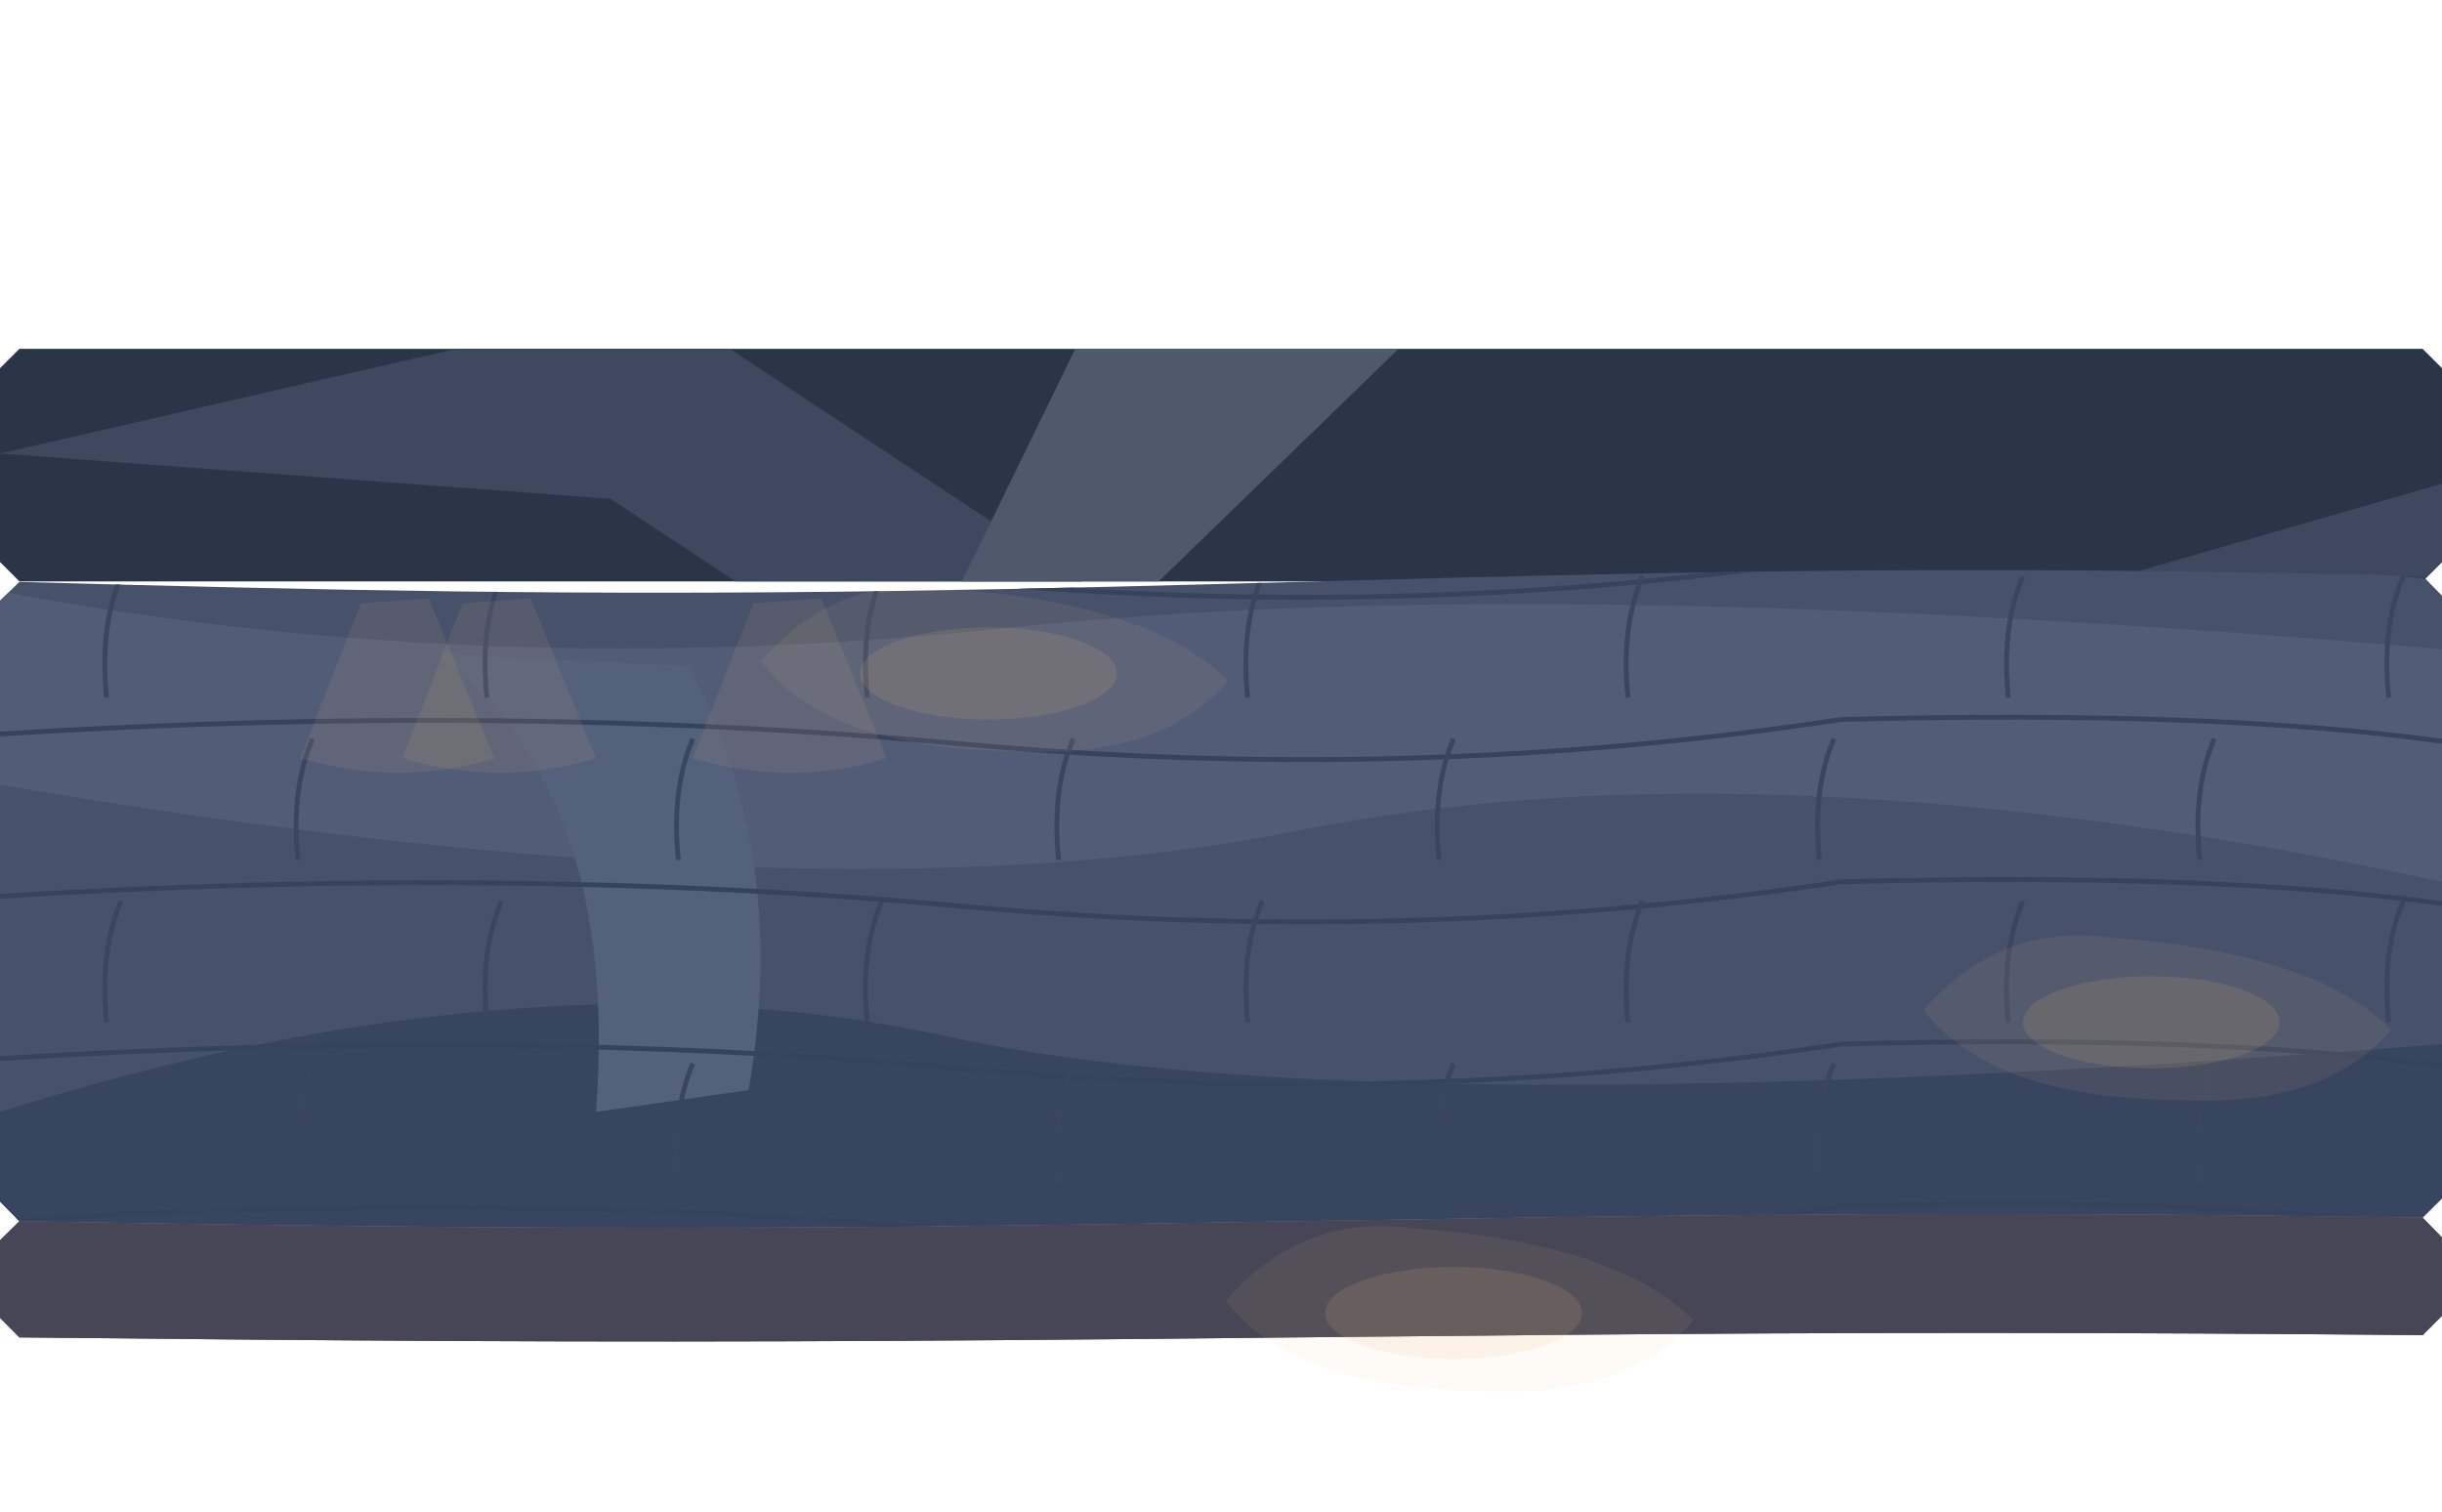
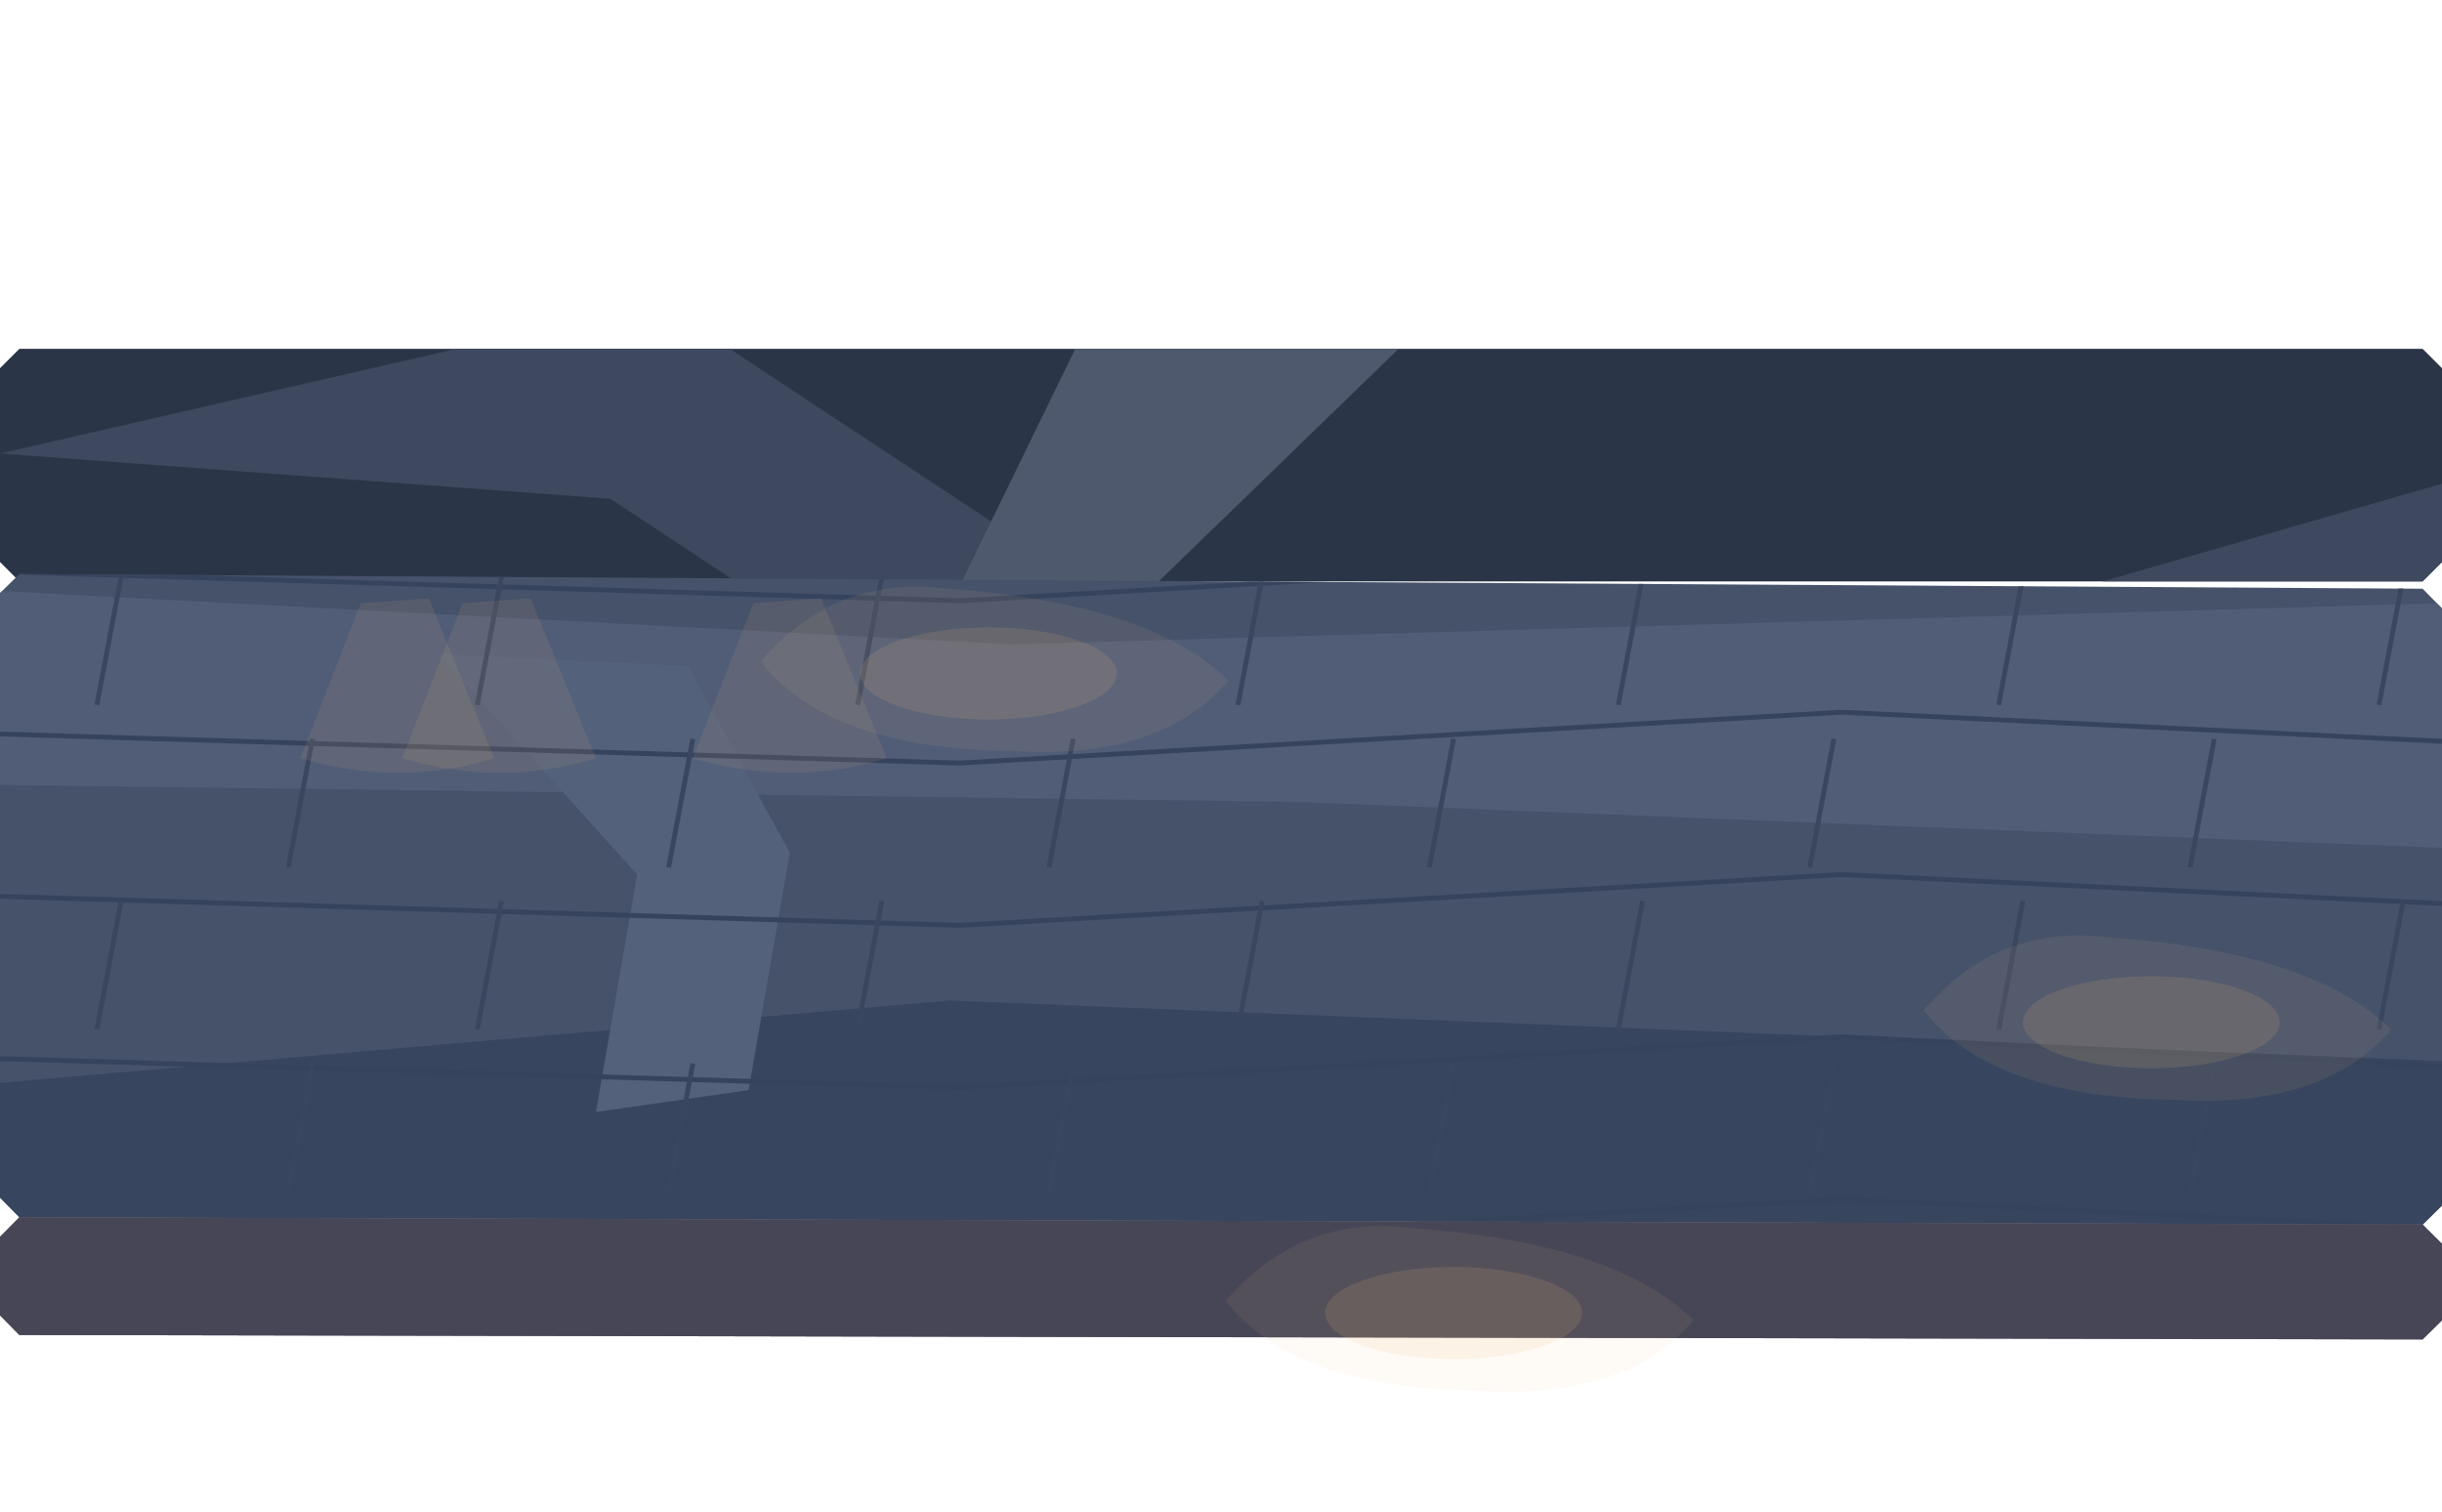
<svg xmlns="http://www.w3.org/2000/svg" width="1008" height="624" viewBox="0 0 1008 624">
  <defs>
    <clipPath id="ballast">
      <path d="M0,152 L8,144 L1000,144 L1008,152 L1008,232 L1000,240 L8,240 L0,232 Z" clip-rule="evenodd" />
    </clipPath>
  </defs>
  <g clip-path="url(#ballast)">
    <rect x="0" y="0" width="1008" height="624" fill="#2b3548" />
    <polygon points="0,187.2 272.16,124.8 574.56,324.48 1008,199.68 1008,374.4 554.4,405.6 252,205.92" fill="#3e485e" />
    <polygon points="0,449.28 302.4,368.16 604.8,492.96 1008,380.64 1008,624 0,624" fill="#263246" />
    <polygon points="514.08,0 725.76,0 423.36,293.28 352.8,330.72" fill="#4e596d" />
  </g>
  <defs>
    <clipPath id="paving">
-       <path d="M0.00,248.00 Q4.00,244.11 8.00,240.22 Q53.09,241.46 98.18,242.51 Q143.27,243.56 188.36,244.14 Q233.45,244.72 278.55,244.67 Q323.64,244.62 368.73,243.96 Q413.82,243.29 458.91,242.20 Q504.00,241.09 549.09,239.85 Q594.18,238.60 639.27,237.54 Q684.36,236.49 729.45,235.89 Q774.55,235.30 819.64,235.33 Q864.73,235.36 909.82,236.01 Q954.91,236.66 1000.00,237.75 Q1004.00,241.82 1008.00,245.91 Q1008.00,307.69 1008.00,369.90 Q1008.00,432.11 1008.00,494.68 Q1004.00,498.65 1000.00,502.63 Q954.91,501.97 909.82,501.57 Q864.73,501.18 819.64,501.16 Q774.55,501.14 729.45,501.50 Q684.36,501.86 639.27,502.51 Q594.18,503.15 549.09,503.91 Q504.00,504.66 458.91,505.33 Q413.82,506.00 368.73,506.41 Q323.64,506.81 278.55,506.84 Q233.45,506.86 188.36,506.52 Q143.27,506.16 98.18,505.53 Q53.09,504.89 8.00,504.13 Q4.00,500.07 0.00,496.00 Q0.00,434.00 0.00,372.00 Q0.00,310.00 0.00,248.00Z" clip-rule="evenodd" />
+       <path d="M0.00,244.82 L8.00,236.97 L1000.00,243.03 L1008.00,251.18 L1008.00,497.64 L1000.00,505.51 L8.00,502.49 L0.00,494.36Z" clip-rule="evenodd" />
    </clipPath>
  </defs>
  <g clip-path="url(#paving)">
    <rect width="1008" height="624" fill="#46526a" />
-     <path d="M0 244 Q200 282 418 259 T1008 268 L1008 364 Q730 304 535 343 T0 324Z" fill="#515d77" />
-     <path d="M0 459 Q219 390 392 428 T1008 431 L1008 624H0Z" fill="#38455e" />
-     <path d="M181 270 Q256 328 246 459 L309 450 Q326 352 284 275Z" fill="#53617a" />
-     <path d="M0 236 Q210 223 396 240 T760 230 Q914 226 1008 239" fill="none" stroke="#36435c" stroke-width="2" />
-     <path d="M50 238 Q41 259 44 288" fill="none" stroke="#39465e" stroke-width="2" />
-     <path d="M207 238 Q198 259 201 288" fill="none" stroke="#39465e" stroke-width="2" />
-     <path d="M364 238 Q355 259 358 288" fill="none" stroke="#39465e" stroke-width="2" />
-     <path d="M521 238 Q512 259 515 288" fill="none" stroke="#39465e" stroke-width="2" />
-     <path d="M678 238 Q669 259 672 288" fill="none" stroke="#39465e" stroke-width="2" />
-     <path d="M835 238 Q826 259 829 288" fill="none" stroke="#39465e" stroke-width="2" />
-     <path d="M992 238 Q983 259 986 288" fill="none" stroke="#39465e" stroke-width="2" />
-     <path d="M0 303 Q210 290 396 307 T760 297 Q914 293 1008 306" fill="none" stroke="#36435c" stroke-width="2" />
-     <path d="M129 305 Q120 326 123 355" fill="none" stroke="#39465e" stroke-width="2" />
-     <path d="M286 305 Q277 326 280 355" fill="none" stroke="#39465e" stroke-width="2" />
-     <path d="M443 305 Q434 326 437 355" fill="none" stroke="#39465e" stroke-width="2" />
-     <path d="M600 305 Q591 326 594 355" fill="none" stroke="#39465e" stroke-width="2" />
-     <path d="M757 305 Q748 326 751 355" fill="none" stroke="#39465e" stroke-width="2" />
-     <path d="M914 305 Q905 326 908 355" fill="none" stroke="#39465e" stroke-width="2" />
-     <path d="M0 370 Q210 357 396 374 T760 364 Q914 360 1008 373" fill="none" stroke="#36435c" stroke-width="2" />
-     <path d="M50 372 Q41 393 44 422" fill="none" stroke="#39465e" stroke-width="2" />
-     <path d="M207 372 Q198 393 201 422" fill="none" stroke="#39465e" stroke-width="2" />
-     <path d="M364 372 Q355 393 358 422" fill="none" stroke="#39465e" stroke-width="2" />
-     <path d="M521 372 Q512 393 515 422" fill="none" stroke="#39465e" stroke-width="2" />
-     <path d="M678 372 Q669 393 672 422" fill="none" stroke="#39465e" stroke-width="2" />
-     <path d="M835 372 Q826 393 829 422" fill="none" stroke="#39465e" stroke-width="2" />
-     <path d="M992 372 Q983 393 986 422" fill="none" stroke="#39465e" stroke-width="2" />
-     <path d="M0 437 Q210 424 396 441 T760 431 Q914 427 1008 440" fill="none" stroke="#36435c" stroke-width="2" />
-     <path d="M129 439 Q120 460 123 489" fill="none" stroke="#39465e" stroke-width="2" />
-     <path d="M286 439 Q277 460 280 489" fill="none" stroke="#39465e" stroke-width="2" />
-     <path d="M443 439 Q434 460 437 489" fill="none" stroke="#39465e" stroke-width="2" />
-     <path d="M600 439 Q591 460 594 489" fill="none" stroke="#39465e" stroke-width="2" />
-     <path d="M757 439 Q748 460 751 489" fill="none" stroke="#39465e" stroke-width="2" />
-     <path d="M914 439 Q905 460 908 489" fill="none" stroke="#39465e" stroke-width="2" />
-     <path d="M0 504 Q210 491 396 508 T760 498 Q914 494 1008 507" fill="none" stroke="#36435c" stroke-width="2" />
-     <path d="M50 506 Q41 527 44 556" fill="none" stroke="#39465e" stroke-width="2" />
-     <path d="M207 506 Q198 527 201 556" fill="none" stroke="#39465e" stroke-width="2" />
-     <path d="M364 506 Q355 527 358 556" fill="none" stroke="#39465e" stroke-width="2" />
-     <path d="M521 506 Q512 527 515 556" fill="none" stroke="#39465e" stroke-width="2" />
-     <path d="M678 506 Q669 527 672 556" fill="none" stroke="#39465e" stroke-width="2" />
-     <path d="M835 506 Q826 527 829 556" fill="none" stroke="#39465e" stroke-width="2" />
-     <path d="M992 506 Q983 527 986 556" fill="none" stroke="#39465e" stroke-width="2" />
-     <path d="M0 571 Q210 558 396 575 T760 565 Q914 561 1008 574" fill="none" stroke="#36435c" stroke-width="2" />
-     <path d="M129 573 Q120 594 123 623" fill="none" stroke="#39465e" stroke-width="2" />
-     <path d="M286 573 Q277 594 280 623" fill="none" stroke="#39465e" stroke-width="2" />
-     <path d="M443 573 Q434 594 437 623" fill="none" stroke="#39465e" stroke-width="2" />
-     <path d="M600 573 Q591 594 594 623" fill="none" stroke="#39465e" stroke-width="2" />
-     <path d="M757 573 Q748 594 751 623" fill="none" stroke="#39465e" stroke-width="2" />
-     <path d="M914 573 Q905 594 908 623" fill="none" stroke="#39465e" stroke-width="2" />
+     <path d="M0 244 L418 266 L1008 249 L1008 350 L535 331 L0 324Z" fill="#515d77" />
+     <path d="M0 447 L392 413 L1008 438 L1008 624H0Z" fill="#38455e" />
+     <path d="M181 270 L263 361 L246 459 L309 450 L326 352 L284 275Z" fill="#53617a" />
+     <path d="M0 236 L396 248 L760 227 L1008 239" fill="none" stroke="#36435c" stroke-width="2" />
+     <path d="M50 238 L40 291" fill="none" stroke="#39465e" stroke-width="2" />
+     <path d="M207 238 L197 291" fill="none" stroke="#39465e" stroke-width="2" />
+     <path d="M364 238 L354 291" fill="none" stroke="#39465e" stroke-width="2" />
+     <path d="M521 238 L511 291" fill="none" stroke="#39465e" stroke-width="2" />
+     <path d="M678 238 L668 291" fill="none" stroke="#39465e" stroke-width="2" />
+     <path d="M835 238 L825 291" fill="none" stroke="#39465e" stroke-width="2" />
+     <path d="M992 238 L982 291" fill="none" stroke="#39465e" stroke-width="2" />
+     <path d="M0 303 L396 315 L760 294 L1008 306" fill="none" stroke="#36435c" stroke-width="2" />
+     <path d="M129 305 L119 358" fill="none" stroke="#39465e" stroke-width="2" />
+     <path d="M286 305 L276 358" fill="none" stroke="#39465e" stroke-width="2" />
+     <path d="M443 305 L433 358" fill="none" stroke="#39465e" stroke-width="2" />
+     <path d="M600 305 L590 358" fill="none" stroke="#39465e" stroke-width="2" />
+     <path d="M757 305 L747 358" fill="none" stroke="#39465e" stroke-width="2" />
+     <path d="M914 305 L904 358" fill="none" stroke="#39465e" stroke-width="2" />
+     <path d="M0 370 L396 382 L760 361 L1008 373" fill="none" stroke="#36435c" stroke-width="2" />
+     <path d="M50 372 L40 425" fill="none" stroke="#39465e" stroke-width="2" />
+     <path d="M207 372 L197 425" fill="none" stroke="#39465e" stroke-width="2" />
+     <path d="M364 372 L354 425" fill="none" stroke="#39465e" stroke-width="2" />
+     <path d="M521 372 L511 425" fill="none" stroke="#39465e" stroke-width="2" />
+     <path d="M678 372 L668 425" fill="none" stroke="#39465e" stroke-width="2" />
+     <path d="M835 372 L825 425" fill="none" stroke="#39465e" stroke-width="2" />
+     <path d="M992 372 L982 425" fill="none" stroke="#39465e" stroke-width="2" />
+     <path d="M0 437 L396 449 L760 428 L1008 440" fill="none" stroke="#36435c" stroke-width="2" />
+     <path d="M129 439 L119 492" fill="none" stroke="#39465e" stroke-width="2" />
+     <path d="M286 439 L276 492" fill="none" stroke="#39465e" stroke-width="2" />
+     <path d="M443 439 L433 492" fill="none" stroke="#39465e" stroke-width="2" />
+     <path d="M600 439 L590 492" fill="none" stroke="#39465e" stroke-width="2" />
+     <path d="M757 439 L747 492" fill="none" stroke="#39465e" stroke-width="2" />
+     <path d="M914 439 L904 492" fill="none" stroke="#39465e" stroke-width="2" />
+     <path d="M0 504 L396 516 L760 495 L1008 507" fill="none" stroke="#36435c" stroke-width="2" />
+     <path d="M50 506 L40 559" fill="none" stroke="#39465e" stroke-width="2" />
+     <path d="M207 506 L197 559" fill="none" stroke="#39465e" stroke-width="2" />
+     <path d="M364 506 L354 559" fill="none" stroke="#39465e" stroke-width="2" />
+     <path d="M521 506 L511 559" fill="none" stroke="#39465e" stroke-width="2" />
+     <path d="M678 506 L668 559" fill="none" stroke="#39465e" stroke-width="2" />
+     <path d="M835 506 L825 559" fill="none" stroke="#39465e" stroke-width="2" />
+     <path d="M992 506 L982 559" fill="none" stroke="#39465e" stroke-width="2" />
+     <path d="M0 571 L396 583 L760 562 L1008 574" fill="none" stroke="#36435c" stroke-width="2" />
+     <path d="M129 573 L119 626" fill="none" stroke="#39465e" stroke-width="2" />
+     <path d="M286 573 L276 626" fill="none" stroke="#39465e" stroke-width="2" />
+     <path d="M443 573 L433 626" fill="none" stroke="#39465e" stroke-width="2" />
+     <path d="M600 573 L590 626" fill="none" stroke="#39465e" stroke-width="2" />
+     <path d="M757 573 L747 626" fill="none" stroke="#39465e" stroke-width="2" />
+     <path d="M914 573 L904 626" fill="none" stroke="#39465e" stroke-width="2" />
    <path d="M149 249 L177 247 L204 313 Q165 325 124 313Z" fill="#e8b879" opacity=".10" />
    <path d="M191 249 L219 247 L246 313 Q207 325 166 313Z" fill="#e8b879" opacity=".10" />
    <path d="M311 249 L339 247 L366 313 Q327 325 286 313Z" fill="#e8b879" opacity=".10" />
  </g>
  <defs>
    <clipPath id="earth">
-       <path d="M0.00,512.00 Q4.00,508.06 8.00,504.13 Q53.09,504.89 98.18,505.53 Q143.27,506.16 188.36,506.52 Q233.45,506.86 278.55,506.84 Q323.64,506.81 368.73,506.41 Q413.82,506.00 458.91,505.33 Q504.00,504.66 549.09,503.91 Q594.18,503.15 639.27,502.51 Q684.36,501.86 729.45,501.50 Q774.55,501.14 819.64,501.16 Q864.73,501.18 909.82,501.57 Q954.91,501.97 1000.00,502.63 Q1004.00,506.73 1008.00,510.82 Q1008.00,526.97 1008.00,543.14 Q1004.00,547.14 1000.00,551.15 Q954.91,550.73 909.82,550.49 Q864.73,550.24 819.64,550.23 Q774.55,550.22 729.45,550.44 Q684.36,550.67 639.27,551.07 Q594.18,551.47 549.09,551.94 Q504.00,552.41 458.91,552.83 Q413.82,553.25 368.73,553.50 Q323.64,553.75 278.55,553.77 Q233.45,553.79 188.36,553.57 Q143.27,553.35 98.18,552.95 Q53.09,552.55 8.00,552.08 Q4.00,548.05 0.00,544.00 Q0.00,528.00 0.00,512.00Z" clip-rule="evenodd" />
+       <path d="M0.00,510.56 L8.00,502.49 L1000.00,505.51 L1008.00,513.44 L1008.00,545.03 L1000.00,552.91 L8.00,551.09 L0.00,542.97Z" clip-rule="evenodd" />
    </clipPath>
  </defs>
  <g clip-path="url(#earth)">
    <rect x="0" y="0" width="1008" height="624" fill="#56515e" />
    <polygon points="0,187.2 272.16,124.8 574.56,324.48 1008,199.68 1008,374.4 554.4,405.6 252,205.92" fill="#655b67" />
    <polygon points="0,449.28 302.4,368.16 604.8,492.96 1008,380.64 1008,624 0,624" fill="#474657" />
    <polygon points="514.08,0 725.76,0 423.36,293.28 352.8,330.72" fill="#736675" />
  </g>
  <path d="M314 273 Q345 237 391 243 Q475 249 507 281 Q479 314 417 310 Q342 309 314 273Z" fill="#f3bd7c" opacity=".08" />
  <ellipse cx="408" cy="278" rx="53" ry="19" fill="#f3bd7c" opacity=".13" />
  <path d="M506 537 Q537 501 583 507 Q667 513 699 545 Q671 578 609 574 Q534 573 506 537Z" fill="#f3bd7c" opacity=".08" />
  <ellipse cx="600" cy="542" rx="53" ry="19" fill="#f3bd7c" opacity=".13" />
  <path d="M794 417 Q825 381 871 387 Q955 393 987 425 Q959 458 897 454 Q822 453 794 417Z" fill="#f3bd7c" opacity=".08" />
  <ellipse cx="888" cy="422" rx="53" ry="19" fill="#f3bd7c" opacity=".13" />
</svg>
